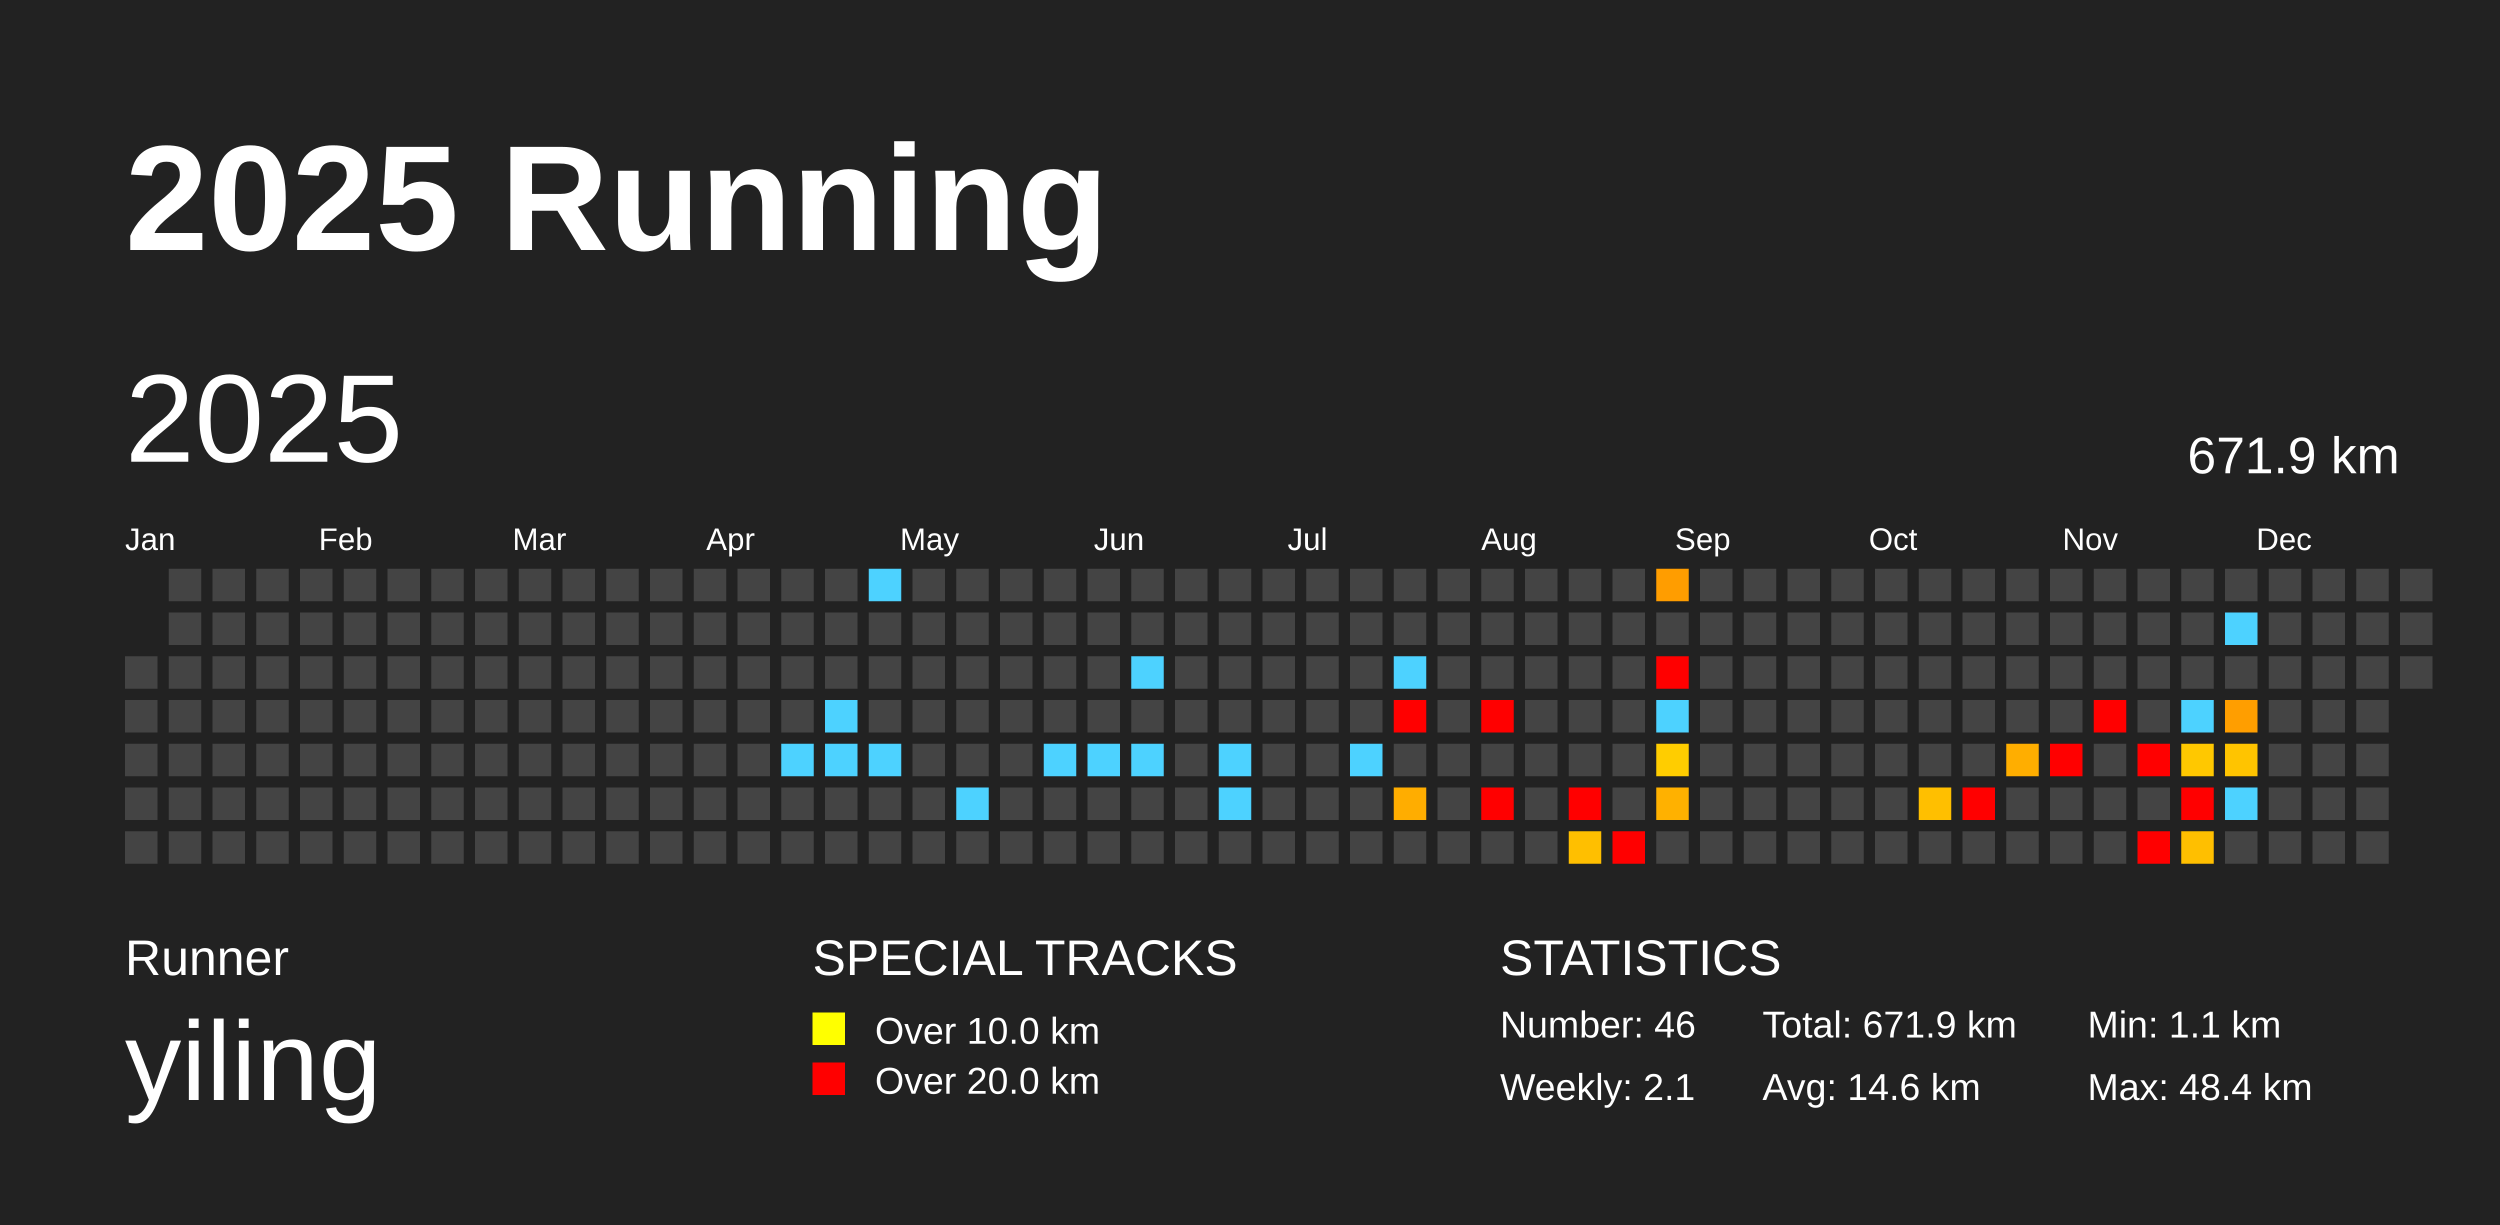
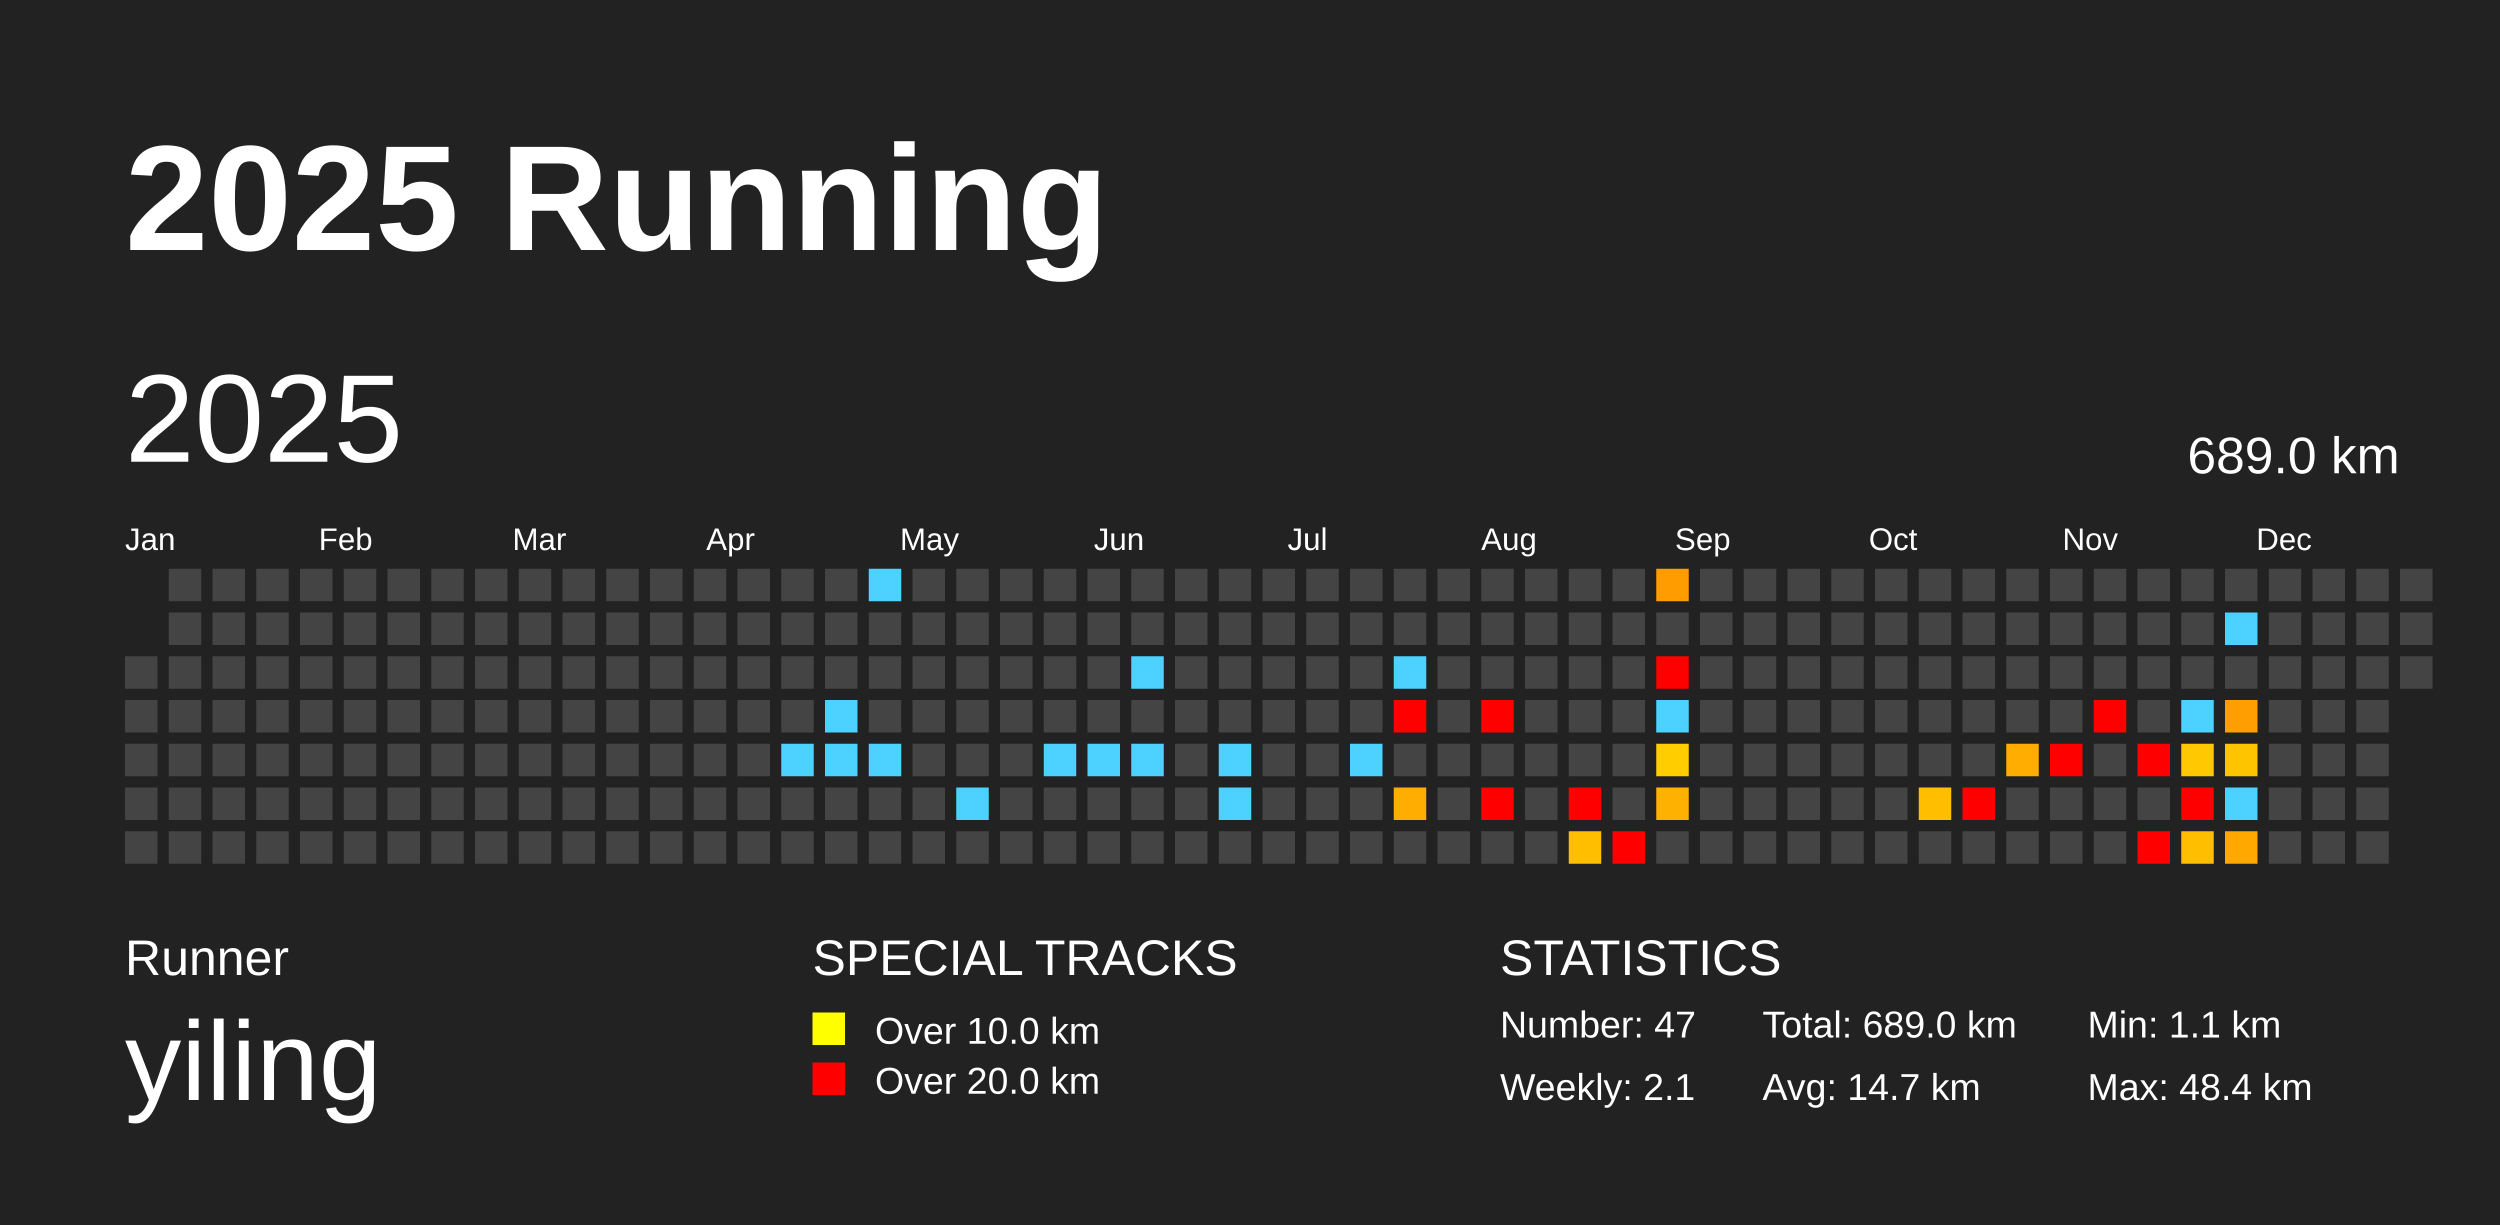
<svg xmlns="http://www.w3.org/2000/svg" baseProfile="full" height="98mm" version="1.1" viewBox="0,0,200,98" width="200mm">
  <defs />
  <rect fill="#222222" height="98" width="200" x="0" y="0" />
  <text fill="#FFFFFF" style="font-size:12px; font-family:Arial; font-weight:bold;" x="10" y="20">2025 Running</text>
  <text fill="#FFFFFF" style="font-size:4px; font-family:Arial" x="10" y="78">Runner</text>
  <text fill="#FFFFFF" style="font-size:9px; font-family:Arial" x="10" y="88">yiling</text>
  <text fill="#FFFFFF" style="font-size:4px; font-family:Arial" x="65" y="78">SPECIAL TRACKS</text>
  <rect fill="yellow" height="2.6" width="2.6" x="65" y="81" />
  <text fill="#FFFFFF" style="font-size:3px; font-family:Arial" x="70" y="83.5">Over 10.0 km</text>
  <rect fill="red" height="2.6" width="2.6" x="65" y="85" />
  <text fill="#FFFFFF" style="font-size:3px; font-family:Arial" x="70" y="87.5">Over 20.0 km</text>
  <text fill="#FFFFFF" style="font-size:4px; font-family:Arial" x="120" y="78">STATISTICS</text>
-   <text fill="#FFFFFF" style="font-size:3px; font-family:Arial" x="120" y="83">Number: 46</text>
+   <text fill="#FFFFFF" style="font-size:3px; font-family:Arial" x="120" y="83">Number: 47</text>
  <text fill="#FFFFFF" style="font-size:3px; font-family:Arial" x="120" y="88">Weekly: 2.1</text>
-   <text fill="#FFFFFF" style="font-size:3px; font-family:Arial" x="141" y="83">Total: 671.9 km</text>
-   <text fill="#FFFFFF" style="font-size:3px; font-family:Arial" x="141" y="88">Avg: 14.6 km</text>
+   <text fill="#FFFFFF" style="font-size:3px; font-family:Arial" x="141" y="83">Total: 689.0 km</text>
+   <text fill="#FFFFFF" style="font-size:3px; font-family:Arial" x="141" y="88">Avg: 14.7 km</text>
  <text fill="#FFFFFF" style="font-size:3px; font-family:Arial" x="167" y="83">Min: 1.1 km</text>
  <text fill="#FFFFFF" style="font-size:3px; font-family:Arial" x="167" y="88">Max: 48.4 km</text>
  <text dominant-baseline="hanging" fill="#FFFFFF" style="font-size:10.0px; font-family:Arial;" x="10" y="30">2025</text>
-   <text dominant-baseline="hanging" fill="#FFFFFF" style="font-size:4.125px; font-family:Arial;" x="175" y="35">671.9 km</text>
+   <text dominant-baseline="hanging" fill="#FFFFFF" style="font-size:4.125px; font-family:Arial;" x="175" y="35">689.0 km</text>
  <text fill="#FFFFFF" style="font-size:2.5px; font-family:Arial" x="10.0" y="44">Jan</text>
  <text fill="#FFFFFF" style="font-size:2.5px; font-family:Arial" x="25.5" y="44">Feb</text>
  <text fill="#FFFFFF" style="font-size:2.5px; font-family:Arial" x="41.0" y="44">Mar</text>
  <text fill="#FFFFFF" style="font-size:2.5px; font-family:Arial" x="56.5" y="44">Apr</text>
  <text fill="#FFFFFF" style="font-size:2.5px; font-family:Arial" x="72.0" y="44">May</text>
  <text fill="#FFFFFF" style="font-size:2.5px; font-family:Arial" x="87.5" y="44">Jun</text>
  <text fill="#FFFFFF" style="font-size:2.5px; font-family:Arial" x="103.0" y="44">Jul</text>
  <text fill="#FFFFFF" style="font-size:2.5px; font-family:Arial" x="118.5" y="44">Aug</text>
  <text fill="#FFFFFF" style="font-size:2.5px; font-family:Arial" x="134.0" y="44">Sep</text>
  <text fill="#FFFFFF" style="font-size:2.5px; font-family:Arial" x="149.5" y="44">Oct</text>
  <text fill="#FFFFFF" style="font-size:2.5px; font-family:Arial" x="165.0" y="44">Nov</text>
  <text fill="#FFFFFF" style="font-size:2.5px; font-family:Arial" x="180.5" y="44">Dec</text>
  <rect fill="#444444" height="2.6" width="2.6" x="10.0" y="52.5" />
  <rect fill="#444444" height="2.6" width="2.6" x="10.0" y="56.0" />
  <rect fill="#444444" height="2.6" width="2.6" x="10.0" y="59.5" />
  <rect fill="#444444" height="2.6" width="2.6" x="10.0" y="63.0" />
  <rect fill="#444444" height="2.6" width="2.6" x="10.0" y="66.5" />
  <rect fill="#444444" height="2.6" width="2.6" x="13.5" y="45.5" />
  <rect fill="#444444" height="2.6" width="2.6" x="13.5" y="49.0" />
  <rect fill="#444444" height="2.6" width="2.6" x="13.5" y="52.5" />
  <rect fill="#444444" height="2.6" width="2.6" x="13.5" y="56.0" />
  <rect fill="#444444" height="2.6" width="2.6" x="13.5" y="59.5" />
  <rect fill="#444444" height="2.6" width="2.6" x="13.5" y="63.0" />
  <rect fill="#444444" height="2.6" width="2.6" x="13.5" y="66.5" />
  <rect fill="#444444" height="2.6" width="2.6" x="17.0" y="45.5" />
  <rect fill="#444444" height="2.6" width="2.6" x="17.0" y="49.0" />
  <rect fill="#444444" height="2.6" width="2.6" x="17.0" y="52.5" />
  <rect fill="#444444" height="2.6" width="2.6" x="17.0" y="56.0" />
  <rect fill="#444444" height="2.6" width="2.6" x="17.0" y="59.5" />
  <rect fill="#444444" height="2.6" width="2.6" x="17.0" y="63.0" />
  <rect fill="#444444" height="2.6" width="2.6" x="17.0" y="66.5" />
  <rect fill="#444444" height="2.6" width="2.6" x="20.5" y="45.5" />
  <rect fill="#444444" height="2.6" width="2.6" x="20.5" y="49.0" />
  <rect fill="#444444" height="2.6" width="2.6" x="20.5" y="52.5" />
  <rect fill="#444444" height="2.6" width="2.6" x="20.5" y="56.0" />
  <rect fill="#444444" height="2.6" width="2.6" x="20.5" y="59.5" />
  <rect fill="#444444" height="2.6" width="2.6" x="20.5" y="63.0" />
  <rect fill="#444444" height="2.6" width="2.6" x="20.5" y="66.5" />
  <rect fill="#444444" height="2.6" width="2.6" x="24.0" y="45.5" />
  <rect fill="#444444" height="2.6" width="2.6" x="24.0" y="49.0" />
  <rect fill="#444444" height="2.6" width="2.6" x="24.0" y="52.5" />
  <rect fill="#444444" height="2.6" width="2.6" x="24.0" y="56.0" />
  <rect fill="#444444" height="2.6" width="2.6" x="24.0" y="59.5" />
  <rect fill="#444444" height="2.6" width="2.6" x="24.0" y="63.0" />
  <rect fill="#444444" height="2.6" width="2.6" x="24.0" y="66.5" />
  <rect fill="#444444" height="2.6" width="2.6" x="27.5" y="45.5" />
  <rect fill="#444444" height="2.6" width="2.6" x="27.5" y="49.0" />
  <rect fill="#444444" height="2.6" width="2.6" x="27.5" y="52.5" />
  <rect fill="#444444" height="2.6" width="2.6" x="27.5" y="56.0" />
  <rect fill="#444444" height="2.6" width="2.6" x="27.5" y="59.5" />
  <rect fill="#444444" height="2.6" width="2.6" x="27.5" y="63.0" />
  <rect fill="#444444" height="2.6" width="2.6" x="27.5" y="66.5" />
  <rect fill="#444444" height="2.6" width="2.6" x="31.0" y="45.5" />
  <rect fill="#444444" height="2.6" width="2.6" x="31.0" y="49.0" />
  <rect fill="#444444" height="2.6" width="2.6" x="31.0" y="52.5" />
  <rect fill="#444444" height="2.6" width="2.6" x="31.0" y="56.0" />
  <rect fill="#444444" height="2.6" width="2.6" x="31.0" y="59.5" />
  <rect fill="#444444" height="2.6" width="2.6" x="31.0" y="63.0" />
  <rect fill="#444444" height="2.6" width="2.6" x="31.0" y="66.5" />
  <rect fill="#444444" height="2.6" width="2.6" x="34.5" y="45.5" />
  <rect fill="#444444" height="2.6" width="2.6" x="34.5" y="49.0" />
  <rect fill="#444444" height="2.6" width="2.6" x="34.5" y="52.5" />
  <rect fill="#444444" height="2.6" width="2.6" x="34.5" y="56.0" />
  <rect fill="#444444" height="2.6" width="2.6" x="34.5" y="59.5" />
  <rect fill="#444444" height="2.6" width="2.6" x="34.5" y="63.0" />
  <rect fill="#444444" height="2.6" width="2.6" x="34.5" y="66.5" />
  <rect fill="#444444" height="2.6" width="2.6" x="38.0" y="45.5" />
  <rect fill="#444444" height="2.6" width="2.6" x="38.0" y="49.0" />
  <rect fill="#444444" height="2.6" width="2.6" x="38.0" y="52.5" />
  <rect fill="#444444" height="2.6" width="2.6" x="38.0" y="56.0" />
  <rect fill="#444444" height="2.6" width="2.6" x="38.0" y="59.5" />
  <rect fill="#444444" height="2.6" width="2.6" x="38.0" y="63.0" />
  <rect fill="#444444" height="2.6" width="2.6" x="38.0" y="66.5" />
  <rect fill="#444444" height="2.6" width="2.6" x="41.5" y="45.5" />
  <rect fill="#444444" height="2.6" width="2.6" x="41.5" y="49.0" />
  <rect fill="#444444" height="2.6" width="2.6" x="41.5" y="52.5" />
  <rect fill="#444444" height="2.6" width="2.6" x="41.5" y="56.0" />
  <rect fill="#444444" height="2.6" width="2.6" x="41.5" y="59.5" />
  <rect fill="#444444" height="2.6" width="2.6" x="41.5" y="63.0" />
  <rect fill="#444444" height="2.6" width="2.6" x="41.5" y="66.5" />
  <rect fill="#444444" height="2.6" width="2.6" x="45.0" y="45.5" />
  <rect fill="#444444" height="2.6" width="2.6" x="45.0" y="49.0" />
  <rect fill="#444444" height="2.6" width="2.6" x="45.0" y="52.5" />
  <rect fill="#444444" height="2.6" width="2.6" x="45.0" y="56.0" />
  <rect fill="#444444" height="2.6" width="2.6" x="45.0" y="59.5" />
  <rect fill="#444444" height="2.6" width="2.6" x="45.0" y="63.0" />
  <rect fill="#444444" height="2.6" width="2.6" x="45.0" y="66.5" />
  <rect fill="#444444" height="2.6" width="2.6" x="48.5" y="45.5" />
  <rect fill="#444444" height="2.6" width="2.6" x="48.5" y="49.0" />
  <rect fill="#444444" height="2.6" width="2.6" x="48.5" y="52.5" />
  <rect fill="#444444" height="2.6" width="2.6" x="48.5" y="56.0" />
  <rect fill="#444444" height="2.6" width="2.6" x="48.5" y="59.5" />
  <rect fill="#444444" height="2.6" width="2.6" x="48.5" y="63.0" />
  <rect fill="#444444" height="2.6" width="2.6" x="48.5" y="66.5" />
  <rect fill="#444444" height="2.6" width="2.6" x="52.0" y="45.5" />
  <rect fill="#444444" height="2.6" width="2.6" x="52.0" y="49.0" />
  <rect fill="#444444" height="2.6" width="2.6" x="52.0" y="52.5" />
  <rect fill="#444444" height="2.6" width="2.6" x="52.0" y="56.0" />
  <rect fill="#444444" height="2.6" width="2.6" x="52.0" y="59.5" />
  <rect fill="#444444" height="2.6" width="2.6" x="52.0" y="63.0" />
  <rect fill="#444444" height="2.6" width="2.6" x="52.0" y="66.5" />
  <rect fill="#444444" height="2.6" width="2.6" x="55.5" y="45.5" />
  <rect fill="#444444" height="2.6" width="2.6" x="55.5" y="49.0" />
  <rect fill="#444444" height="2.6" width="2.6" x="55.5" y="52.5" />
  <rect fill="#444444" height="2.6" width="2.6" x="55.5" y="56.0" />
  <rect fill="#444444" height="2.6" width="2.6" x="55.5" y="59.5" />
  <rect fill="#444444" height="2.6" width="2.6" x="55.5" y="63.0" />
  <rect fill="#444444" height="2.6" width="2.6" x="55.5" y="66.5" />
  <rect fill="#444444" height="2.6" width="2.6" x="59.0" y="45.5" />
  <rect fill="#444444" height="2.6" width="2.6" x="59.0" y="49.0" />
  <rect fill="#444444" height="2.6" width="2.6" x="59.0" y="52.5" />
  <rect fill="#444444" height="2.6" width="2.6" x="59.0" y="56.0" />
  <rect fill="#444444" height="2.6" width="2.6" x="59.0" y="59.5" />
  <rect fill="#444444" height="2.6" width="2.6" x="59.0" y="63.0" />
  <rect fill="#444444" height="2.6" width="2.6" x="59.0" y="66.5" />
  <rect fill="#444444" height="2.6" width="2.6" x="62.5" y="45.5" />
  <rect fill="#444444" height="2.6" width="2.6" x="62.5" y="49.0" />
  <rect fill="#444444" height="2.6" width="2.6" x="62.5" y="52.5" />
  <rect fill="#444444" height="2.6" width="2.6" x="62.5" y="56.0" />
  <rect fill="#4dd2ff" height="2.6" width="2.6" x="62.5" y="59.5" />
  <rect fill="#444444" height="2.6" width="2.6" x="62.5" y="63.0" />
  <rect fill="#444444" height="2.6" width="2.6" x="62.5" y="66.5" />
  <rect fill="#444444" height="2.6" width="2.6" x="66.0" y="45.5" />
  <rect fill="#444444" height="2.6" width="2.6" x="66.0" y="49.0" />
  <rect fill="#444444" height="2.6" width="2.6" x="66.0" y="52.5" />
  <rect fill="#4dd2ff" height="2.6" width="2.6" x="66.0" y="56.0" />
  <rect fill="#4dd2ff" height="2.6" width="2.6" x="66.0" y="59.5" />
  <rect fill="#444444" height="2.6" width="2.6" x="66.0" y="63.0" />
  <rect fill="#444444" height="2.6" width="2.6" x="66.0" y="66.5" />
  <rect fill="#4dd2ff" height="2.6" width="2.6" x="69.5" y="45.5" />
  <rect fill="#444444" height="2.6" width="2.6" x="69.5" y="49.0" />
  <rect fill="#444444" height="2.6" width="2.6" x="69.5" y="52.5" />
  <rect fill="#444444" height="2.6" width="2.6" x="69.5" y="56.0" />
  <rect fill="#4dd2ff" height="2.6" width="2.6" x="69.5" y="59.5" />
  <rect fill="#444444" height="2.6" width="2.6" x="69.5" y="63.0" />
  <rect fill="#444444" height="2.6" width="2.6" x="69.5" y="66.5" />
  <rect fill="#444444" height="2.6" width="2.6" x="73.0" y="45.5" />
  <rect fill="#444444" height="2.6" width="2.6" x="73.0" y="49.0" />
  <rect fill="#444444" height="2.6" width="2.6" x="73.0" y="52.5" />
  <rect fill="#444444" height="2.6" width="2.6" x="73.0" y="56.0" />
  <rect fill="#444444" height="2.6" width="2.6" x="73.0" y="59.5" />
  <rect fill="#444444" height="2.6" width="2.6" x="73.0" y="63.0" />
  <rect fill="#444444" height="2.6" width="2.6" x="73.0" y="66.5" />
  <rect fill="#444444" height="2.6" width="2.6" x="76.5" y="45.5" />
  <rect fill="#444444" height="2.6" width="2.6" x="76.5" y="49.0" />
  <rect fill="#444444" height="2.6" width="2.6" x="76.5" y="52.5" />
  <rect fill="#444444" height="2.6" width="2.6" x="76.5" y="56.0" />
  <rect fill="#444444" height="2.6" width="2.6" x="76.5" y="59.5" />
  <rect fill="#4dd2ff" height="2.6" width="2.6" x="76.5" y="63.0" />
  <rect fill="#444444" height="2.6" width="2.6" x="76.5" y="66.5" />
  <rect fill="#444444" height="2.6" width="2.6" x="80.0" y="45.5" />
  <rect fill="#444444" height="2.6" width="2.6" x="80.0" y="49.0" />
  <rect fill="#444444" height="2.6" width="2.6" x="80.0" y="52.5" />
  <rect fill="#444444" height="2.6" width="2.6" x="80.0" y="56.0" />
  <rect fill="#444444" height="2.6" width="2.6" x="80.0" y="59.5" />
  <rect fill="#444444" height="2.6" width="2.6" x="80.0" y="63.0" />
  <rect fill="#444444" height="2.6" width="2.6" x="80.0" y="66.5" />
  <rect fill="#444444" height="2.6" width="2.6" x="83.5" y="45.5" />
  <rect fill="#444444" height="2.6" width="2.6" x="83.5" y="49.0" />
  <rect fill="#444444" height="2.6" width="2.6" x="83.5" y="52.5" />
  <rect fill="#444444" height="2.6" width="2.6" x="83.5" y="56.0" />
  <rect fill="#4dd2ff" height="2.6" width="2.6" x="83.5" y="59.5" />
  <rect fill="#444444" height="2.6" width="2.6" x="83.5" y="63.0" />
  <rect fill="#444444" height="2.6" width="2.6" x="83.5" y="66.5" />
  <rect fill="#444444" height="2.6" width="2.6" x="87.0" y="45.5" />
  <rect fill="#444444" height="2.6" width="2.6" x="87.0" y="49.0" />
  <rect fill="#444444" height="2.6" width="2.6" x="87.0" y="52.5" />
  <rect fill="#444444" height="2.6" width="2.6" x="87.0" y="56.0" />
  <rect fill="#4dd2ff" height="2.6" width="2.6" x="87.0" y="59.5" />
  <rect fill="#444444" height="2.6" width="2.6" x="87.0" y="63.0" />
  <rect fill="#444444" height="2.6" width="2.6" x="87.0" y="66.5" />
  <rect fill="#444444" height="2.6" width="2.6" x="90.5" y="45.5" />
  <rect fill="#444444" height="2.6" width="2.6" x="90.5" y="49.0" />
  <rect fill="#4dd2ff" height="2.6" width="2.6" x="90.5" y="52.5" />
  <rect fill="#444444" height="2.6" width="2.6" x="90.5" y="56.0" />
  <rect fill="#4dd2ff" height="2.6" width="2.6" x="90.5" y="59.5" />
  <rect fill="#444444" height="2.6" width="2.6" x="90.5" y="63.0" />
  <rect fill="#444444" height="2.6" width="2.6" x="90.5" y="66.5" />
  <rect fill="#444444" height="2.6" width="2.6" x="94.0" y="45.5" />
  <rect fill="#444444" height="2.6" width="2.6" x="94.0" y="49.0" />
  <rect fill="#444444" height="2.6" width="2.6" x="94.0" y="52.5" />
  <rect fill="#444444" height="2.6" width="2.6" x="94.0" y="56.0" />
  <rect fill="#444444" height="2.6" width="2.6" x="94.0" y="59.5" />
  <rect fill="#444444" height="2.6" width="2.6" x="94.0" y="63.0" />
  <rect fill="#444444" height="2.6" width="2.6" x="94.0" y="66.5" />
  <rect fill="#444444" height="2.6" width="2.6" x="97.5" y="45.5" />
  <rect fill="#444444" height="2.6" width="2.6" x="97.5" y="49.0" />
  <rect fill="#444444" height="2.6" width="2.6" x="97.5" y="52.5" />
  <rect fill="#444444" height="2.6" width="2.6" x="97.5" y="56.0" />
  <rect fill="#4dd2ff" height="2.6" width="2.6" x="97.5" y="59.5" />
  <rect fill="#4dd2ff" height="2.6" width="2.6" x="97.5" y="63.0" />
  <rect fill="#444444" height="2.6" width="2.6" x="97.5" y="66.5" />
  <rect fill="#444444" height="2.6" width="2.6" x="101.0" y="45.5" />
  <rect fill="#444444" height="2.6" width="2.6" x="101.0" y="49.0" />
  <rect fill="#444444" height="2.6" width="2.6" x="101.0" y="52.5" />
  <rect fill="#444444" height="2.6" width="2.6" x="101.0" y="56.0" />
  <rect fill="#444444" height="2.6" width="2.6" x="101.0" y="59.5" />
  <rect fill="#444444" height="2.6" width="2.6" x="101.0" y="63.0" />
  <rect fill="#444444" height="2.6" width="2.6" x="101.0" y="66.5" />
  <rect fill="#444444" height="2.6" width="2.6" x="104.5" y="45.5" />
  <rect fill="#444444" height="2.6" width="2.6" x="104.5" y="49.0" />
  <rect fill="#444444" height="2.6" width="2.6" x="104.5" y="52.5" />
  <rect fill="#444444" height="2.6" width="2.6" x="104.5" y="56.0" />
  <rect fill="#444444" height="2.6" width="2.6" x="104.5" y="59.5" />
  <rect fill="#444444" height="2.6" width="2.6" x="104.5" y="63.0" />
  <rect fill="#444444" height="2.6" width="2.6" x="104.5" y="66.5" />
  <rect fill="#444444" height="2.6" width="2.6" x="108.0" y="45.5" />
  <rect fill="#444444" height="2.6" width="2.6" x="108.0" y="49.0" />
  <rect fill="#444444" height="2.6" width="2.6" x="108.0" y="52.5" />
  <rect fill="#444444" height="2.6" width="2.6" x="108.0" y="56.0" />
  <rect fill="#4dd2ff" height="2.6" width="2.6" x="108.0" y="59.5" />
  <rect fill="#444444" height="2.6" width="2.6" x="108.0" y="63.0" />
  <rect fill="#444444" height="2.6" width="2.6" x="108.0" y="66.5" />
  <rect fill="#444444" height="2.6" width="2.6" x="111.5" y="45.5" />
  <rect fill="#444444" height="2.6" width="2.6" x="111.5" y="49.0" />
  <rect fill="#4dd2ff" height="2.6" width="2.6" x="111.5" y="52.5" />
  <rect fill="red" height="2.6" width="2.6" x="111.5" y="56.0" />
  <rect fill="#444444" height="2.6" width="2.6" x="111.5" y="59.5" />
  <rect fill="#ffad00" height="2.6" width="2.6" x="111.5" y="63.0" />
  <rect fill="#444444" height="2.6" width="2.6" x="111.5" y="66.5" />
  <rect fill="#444444" height="2.6" width="2.6" x="115.0" y="45.5" />
  <rect fill="#444444" height="2.6" width="2.6" x="115.0" y="49.0" />
  <rect fill="#444444" height="2.6" width="2.6" x="115.0" y="52.5" />
  <rect fill="#444444" height="2.6" width="2.6" x="115.0" y="56.0" />
  <rect fill="#444444" height="2.6" width="2.6" x="115.0" y="59.5" />
  <rect fill="#444444" height="2.6" width="2.6" x="115.0" y="63.0" />
  <rect fill="#444444" height="2.6" width="2.6" x="115.0" y="66.5" />
  <rect fill="#444444" height="2.6" width="2.6" x="118.5" y="45.5" />
  <rect fill="#444444" height="2.6" width="2.6" x="118.5" y="49.0" />
  <rect fill="#444444" height="2.6" width="2.6" x="118.5" y="52.5" />
  <rect fill="red" height="2.6" width="2.6" x="118.5" y="56.0" />
  <rect fill="#444444" height="2.6" width="2.6" x="118.5" y="59.5" />
  <rect fill="red" height="2.6" width="2.6" x="118.5" y="63.0" />
  <rect fill="#444444" height="2.6" width="2.6" x="118.5" y="66.5" />
  <rect fill="#444444" height="2.6" width="2.6" x="122.0" y="45.5" />
  <rect fill="#444444" height="2.6" width="2.6" x="122.0" y="49.0" />
  <rect fill="#444444" height="2.6" width="2.6" x="122.0" y="52.5" />
  <rect fill="#444444" height="2.6" width="2.6" x="122.0" y="56.0" />
  <rect fill="#444444" height="2.6" width="2.6" x="122.0" y="59.5" />
  <rect fill="#444444" height="2.6" width="2.6" x="122.0" y="63.0" />
  <rect fill="#444444" height="2.6" width="2.6" x="122.0" y="66.5" />
  <rect fill="#444444" height="2.6" width="2.6" x="125.5" y="45.5" />
  <rect fill="#444444" height="2.6" width="2.6" x="125.5" y="49.0" />
  <rect fill="#444444" height="2.6" width="2.6" x="125.5" y="52.5" />
  <rect fill="#444444" height="2.6" width="2.6" x="125.5" y="56.0" />
  <rect fill="#444444" height="2.6" width="2.6" x="125.5" y="59.5" />
  <rect fill="red" height="2.6" width="2.6" x="125.5" y="63.0" />
  <rect fill="#ffbf00" height="2.6" width="2.6" x="125.5" y="66.5" />
  <rect fill="#444444" height="2.6" width="2.6" x="129.0" y="45.5" />
  <rect fill="#444444" height="2.6" width="2.6" x="129.0" y="49.0" />
  <rect fill="#444444" height="2.6" width="2.6" x="129.0" y="52.5" />
  <rect fill="#444444" height="2.6" width="2.6" x="129.0" y="56.0" />
  <rect fill="#444444" height="2.6" width="2.6" x="129.0" y="59.5" />
  <rect fill="#444444" height="2.6" width="2.6" x="129.0" y="63.0" />
  <rect fill="red" height="2.6" width="2.6" x="129.0" y="66.5" />
  <rect fill="#ff9d00" height="2.6" width="2.6" x="132.5" y="45.5" />
  <rect fill="#444444" height="2.6" width="2.6" x="132.5" y="49.0" />
  <rect fill="red" height="2.6" width="2.6" x="132.5" y="52.5" />
  <rect fill="#4dd2ff" height="2.6" width="2.6" x="132.5" y="56.0" />
  <rect fill="#ffcd00" height="2.6" width="2.6" x="132.5" y="59.5" />
  <rect fill="#ffb100" height="2.6" width="2.6" x="132.5" y="63.0" />
  <rect fill="#444444" height="2.6" width="2.6" x="132.5" y="66.5" />
  <rect fill="#444444" height="2.6" width="2.6" x="136.0" y="45.5" />
  <rect fill="#444444" height="2.6" width="2.6" x="136.0" y="49.0" />
  <rect fill="#444444" height="2.6" width="2.6" x="136.0" y="52.5" />
  <rect fill="#444444" height="2.6" width="2.6" x="136.0" y="56.0" />
  <rect fill="#444444" height="2.6" width="2.6" x="136.0" y="59.5" />
  <rect fill="#444444" height="2.6" width="2.6" x="136.0" y="63.0" />
  <rect fill="#444444" height="2.6" width="2.6" x="136.0" y="66.5" />
  <rect fill="#444444" height="2.6" width="2.6" x="139.5" y="45.5" />
  <rect fill="#444444" height="2.6" width="2.6" x="139.5" y="49.0" />
  <rect fill="#444444" height="2.6" width="2.6" x="139.5" y="52.5" />
  <rect fill="#444444" height="2.6" width="2.6" x="139.5" y="56.0" />
  <rect fill="#444444" height="2.6" width="2.6" x="139.5" y="59.5" />
  <rect fill="#444444" height="2.6" width="2.6" x="139.5" y="63.0" />
  <rect fill="#444444" height="2.6" width="2.6" x="139.5" y="66.5" />
  <rect fill="#444444" height="2.6" width="2.6" x="143.0" y="45.5" />
  <rect fill="#444444" height="2.6" width="2.6" x="143.0" y="49.0" />
  <rect fill="#444444" height="2.6" width="2.6" x="143.0" y="52.5" />
  <rect fill="#444444" height="2.6" width="2.6" x="143.0" y="56.0" />
  <rect fill="#444444" height="2.6" width="2.6" x="143.0" y="59.5" />
  <rect fill="#444444" height="2.6" width="2.6" x="143.0" y="63.0" />
  <rect fill="#444444" height="2.6" width="2.6" x="143.0" y="66.5" />
  <rect fill="#444444" height="2.6" width="2.6" x="146.5" y="45.5" />
  <rect fill="#444444" height="2.6" width="2.6" x="146.5" y="49.0" />
  <rect fill="#444444" height="2.6" width="2.6" x="146.5" y="52.5" />
  <rect fill="#444444" height="2.6" width="2.6" x="146.5" y="56.0" />
  <rect fill="#444444" height="2.6" width="2.6" x="146.5" y="59.5" />
  <rect fill="#444444" height="2.6" width="2.6" x="146.5" y="63.0" />
  <rect fill="#444444" height="2.6" width="2.6" x="146.5" y="66.5" />
  <rect fill="#444444" height="2.6" width="2.6" x="150.0" y="45.5" />
  <rect fill="#444444" height="2.6" width="2.6" x="150.0" y="49.0" />
  <rect fill="#444444" height="2.6" width="2.6" x="150.0" y="52.5" />
  <rect fill="#444444" height="2.6" width="2.6" x="150.0" y="56.0" />
  <rect fill="#444444" height="2.6" width="2.6" x="150.0" y="59.5" />
  <rect fill="#444444" height="2.6" width="2.6" x="150.0" y="63.0" />
  <rect fill="#444444" height="2.6" width="2.6" x="150.0" y="66.5" />
  <rect fill="#444444" height="2.6" width="2.6" x="153.5" y="45.5" />
  <rect fill="#444444" height="2.6" width="2.6" x="153.5" y="49.0" />
  <rect fill="#444444" height="2.6" width="2.6" x="153.5" y="52.5" />
  <rect fill="#444444" height="2.6" width="2.6" x="153.5" y="56.0" />
  <rect fill="#444444" height="2.6" width="2.6" x="153.5" y="59.5" />
  <rect fill="#ffbf00" height="2.6" width="2.6" x="153.5" y="63.0" />
  <rect fill="#444444" height="2.6" width="2.6" x="153.5" y="66.5" />
  <rect fill="#444444" height="2.6" width="2.6" x="157.0" y="45.5" />
  <rect fill="#444444" height="2.6" width="2.6" x="157.0" y="49.0" />
  <rect fill="#444444" height="2.6" width="2.6" x="157.0" y="52.5" />
  <rect fill="#444444" height="2.6" width="2.6" x="157.0" y="56.0" />
  <rect fill="#444444" height="2.6" width="2.6" x="157.0" y="59.5" />
  <rect fill="red" height="2.6" width="2.6" x="157.0" y="63.0" />
  <rect fill="#444444" height="2.6" width="2.6" x="157.0" y="66.5" />
  <rect fill="#444444" height="2.6" width="2.6" x="160.5" y="45.5" />
  <rect fill="#444444" height="2.6" width="2.6" x="160.5" y="49.0" />
  <rect fill="#444444" height="2.6" width="2.6" x="160.5" y="52.5" />
  <rect fill="#444444" height="2.6" width="2.6" x="160.5" y="56.0" />
  <rect fill="#ffae00" height="2.6" width="2.6" x="160.5" y="59.5" />
  <rect fill="#444444" height="2.6" width="2.6" x="160.5" y="63.0" />
  <rect fill="#444444" height="2.6" width="2.6" x="160.5" y="66.5" />
  <rect fill="#444444" height="2.6" width="2.6" x="164.0" y="45.5" />
  <rect fill="#444444" height="2.6" width="2.6" x="164.0" y="49.0" />
  <rect fill="#444444" height="2.6" width="2.6" x="164.0" y="52.5" />
  <rect fill="#444444" height="2.6" width="2.6" x="164.0" y="56.0" />
  <rect fill="red" height="2.6" width="2.6" x="164.0" y="59.5" />
  <rect fill="#444444" height="2.6" width="2.6" x="164.0" y="63.0" />
  <rect fill="#444444" height="2.6" width="2.6" x="164.0" y="66.5" />
  <rect fill="#444444" height="2.6" width="2.6" x="167.5" y="45.5" />
  <rect fill="#444444" height="2.6" width="2.6" x="167.5" y="49.0" />
  <rect fill="#444444" height="2.6" width="2.6" x="167.5" y="52.5" />
  <rect fill="red" height="2.6" width="2.6" x="167.5" y="56.0" />
  <rect fill="#444444" height="2.6" width="2.6" x="167.5" y="59.5" />
  <rect fill="#444444" height="2.6" width="2.6" x="167.5" y="63.0" />
  <rect fill="#444444" height="2.6" width="2.6" x="167.5" y="66.5" />
  <rect fill="#444444" height="2.6" width="2.6" x="171.0" y="45.5" />
  <rect fill="#444444" height="2.6" width="2.6" x="171.0" y="49.0" />
  <rect fill="#444444" height="2.6" width="2.6" x="171.0" y="52.5" />
  <rect fill="#444444" height="2.6" width="2.6" x="171.0" y="56.0" />
  <rect fill="red" height="2.6" width="2.6" x="171.0" y="59.5" />
  <rect fill="#444444" height="2.6" width="2.6" x="171.0" y="63.0" />
  <rect fill="red" height="2.6" width="2.6" x="171.0" y="66.5" />
  <rect fill="#444444" height="2.6" width="2.6" x="174.5" y="45.5" />
  <rect fill="#444444" height="2.6" width="2.6" x="174.5" y="49.0" />
  <rect fill="#444444" height="2.6" width="2.6" x="174.5" y="52.5" />
  <rect fill="#4dd2ff" height="2.6" width="2.6" x="174.5" y="56.0" />
  <rect fill="#ffc800" height="2.6" width="2.6" x="174.5" y="59.5" />
  <rect fill="red" height="2.6" width="2.6" x="174.5" y="63.0" />
  <rect fill="#ffbf00" height="2.6" width="2.6" x="174.5" y="66.5" />
  <rect fill="#444444" height="2.6" width="2.6" x="178.0" y="45.5" />
  <rect fill="#4dd2ff" height="2.6" width="2.6" x="178.0" y="49.0" />
  <rect fill="#444444" height="2.6" width="2.6" x="178.0" y="52.5" />
  <rect fill="#ff9e00" height="2.6" width="2.6" x="178.0" y="56.0" />
  <rect fill="#ffc400" height="2.6" width="2.6" x="178.0" y="59.5" />
  <rect fill="#4dd2ff" height="2.6" width="2.6" x="178.0" y="63.0" />
-   <rect fill="#444444" height="2.6" width="2.6" x="178.0" y="66.5" />
+   <rect fill="#ffa900" height="2.6" width="2.6" x="178.0" y="66.5" />
  <rect fill="#444444" height="2.6" width="2.6" x="181.5" y="45.5" />
  <rect fill="#444444" height="2.6" width="2.6" x="181.5" y="49.0" />
  <rect fill="#444444" height="2.6" width="2.6" x="181.5" y="52.5" />
  <rect fill="#444444" height="2.6" width="2.6" x="181.5" y="56.0" />
  <rect fill="#444444" height="2.6" width="2.6" x="181.5" y="59.5" />
  <rect fill="#444444" height="2.6" width="2.6" x="181.5" y="63.0" />
  <rect fill="#444444" height="2.6" width="2.6" x="181.5" y="66.5" />
  <rect fill="#444444" height="2.6" width="2.6" x="185.0" y="45.5" />
  <rect fill="#444444" height="2.6" width="2.6" x="185.0" y="49.0" />
  <rect fill="#444444" height="2.6" width="2.6" x="185.0" y="52.5" />
  <rect fill="#444444" height="2.6" width="2.6" x="185.0" y="56.0" />
  <rect fill="#444444" height="2.6" width="2.6" x="185.0" y="59.5" />
  <rect fill="#444444" height="2.6" width="2.6" x="185.0" y="63.0" />
  <rect fill="#444444" height="2.6" width="2.6" x="185.0" y="66.5" />
  <rect fill="#444444" height="2.6" width="2.6" x="188.5" y="45.5" />
  <rect fill="#444444" height="2.6" width="2.6" x="188.5" y="49.0" />
  <rect fill="#444444" height="2.6" width="2.6" x="188.5" y="52.5" />
  <rect fill="#444444" height="2.6" width="2.6" x="188.5" y="56.0" />
  <rect fill="#444444" height="2.6" width="2.6" x="188.5" y="59.5" />
  <rect fill="#444444" height="2.6" width="2.6" x="188.5" y="63.0" />
  <rect fill="#444444" height="2.6" width="2.6" x="188.5" y="66.5" />
  <rect fill="#444444" height="2.6" width="2.6" x="192.0" y="45.5" />
  <rect fill="#444444" height="2.6" width="2.6" x="192.0" y="49.0" />
  <rect fill="#444444" height="2.6" width="2.6" x="192.0" y="52.5" />
</svg>
